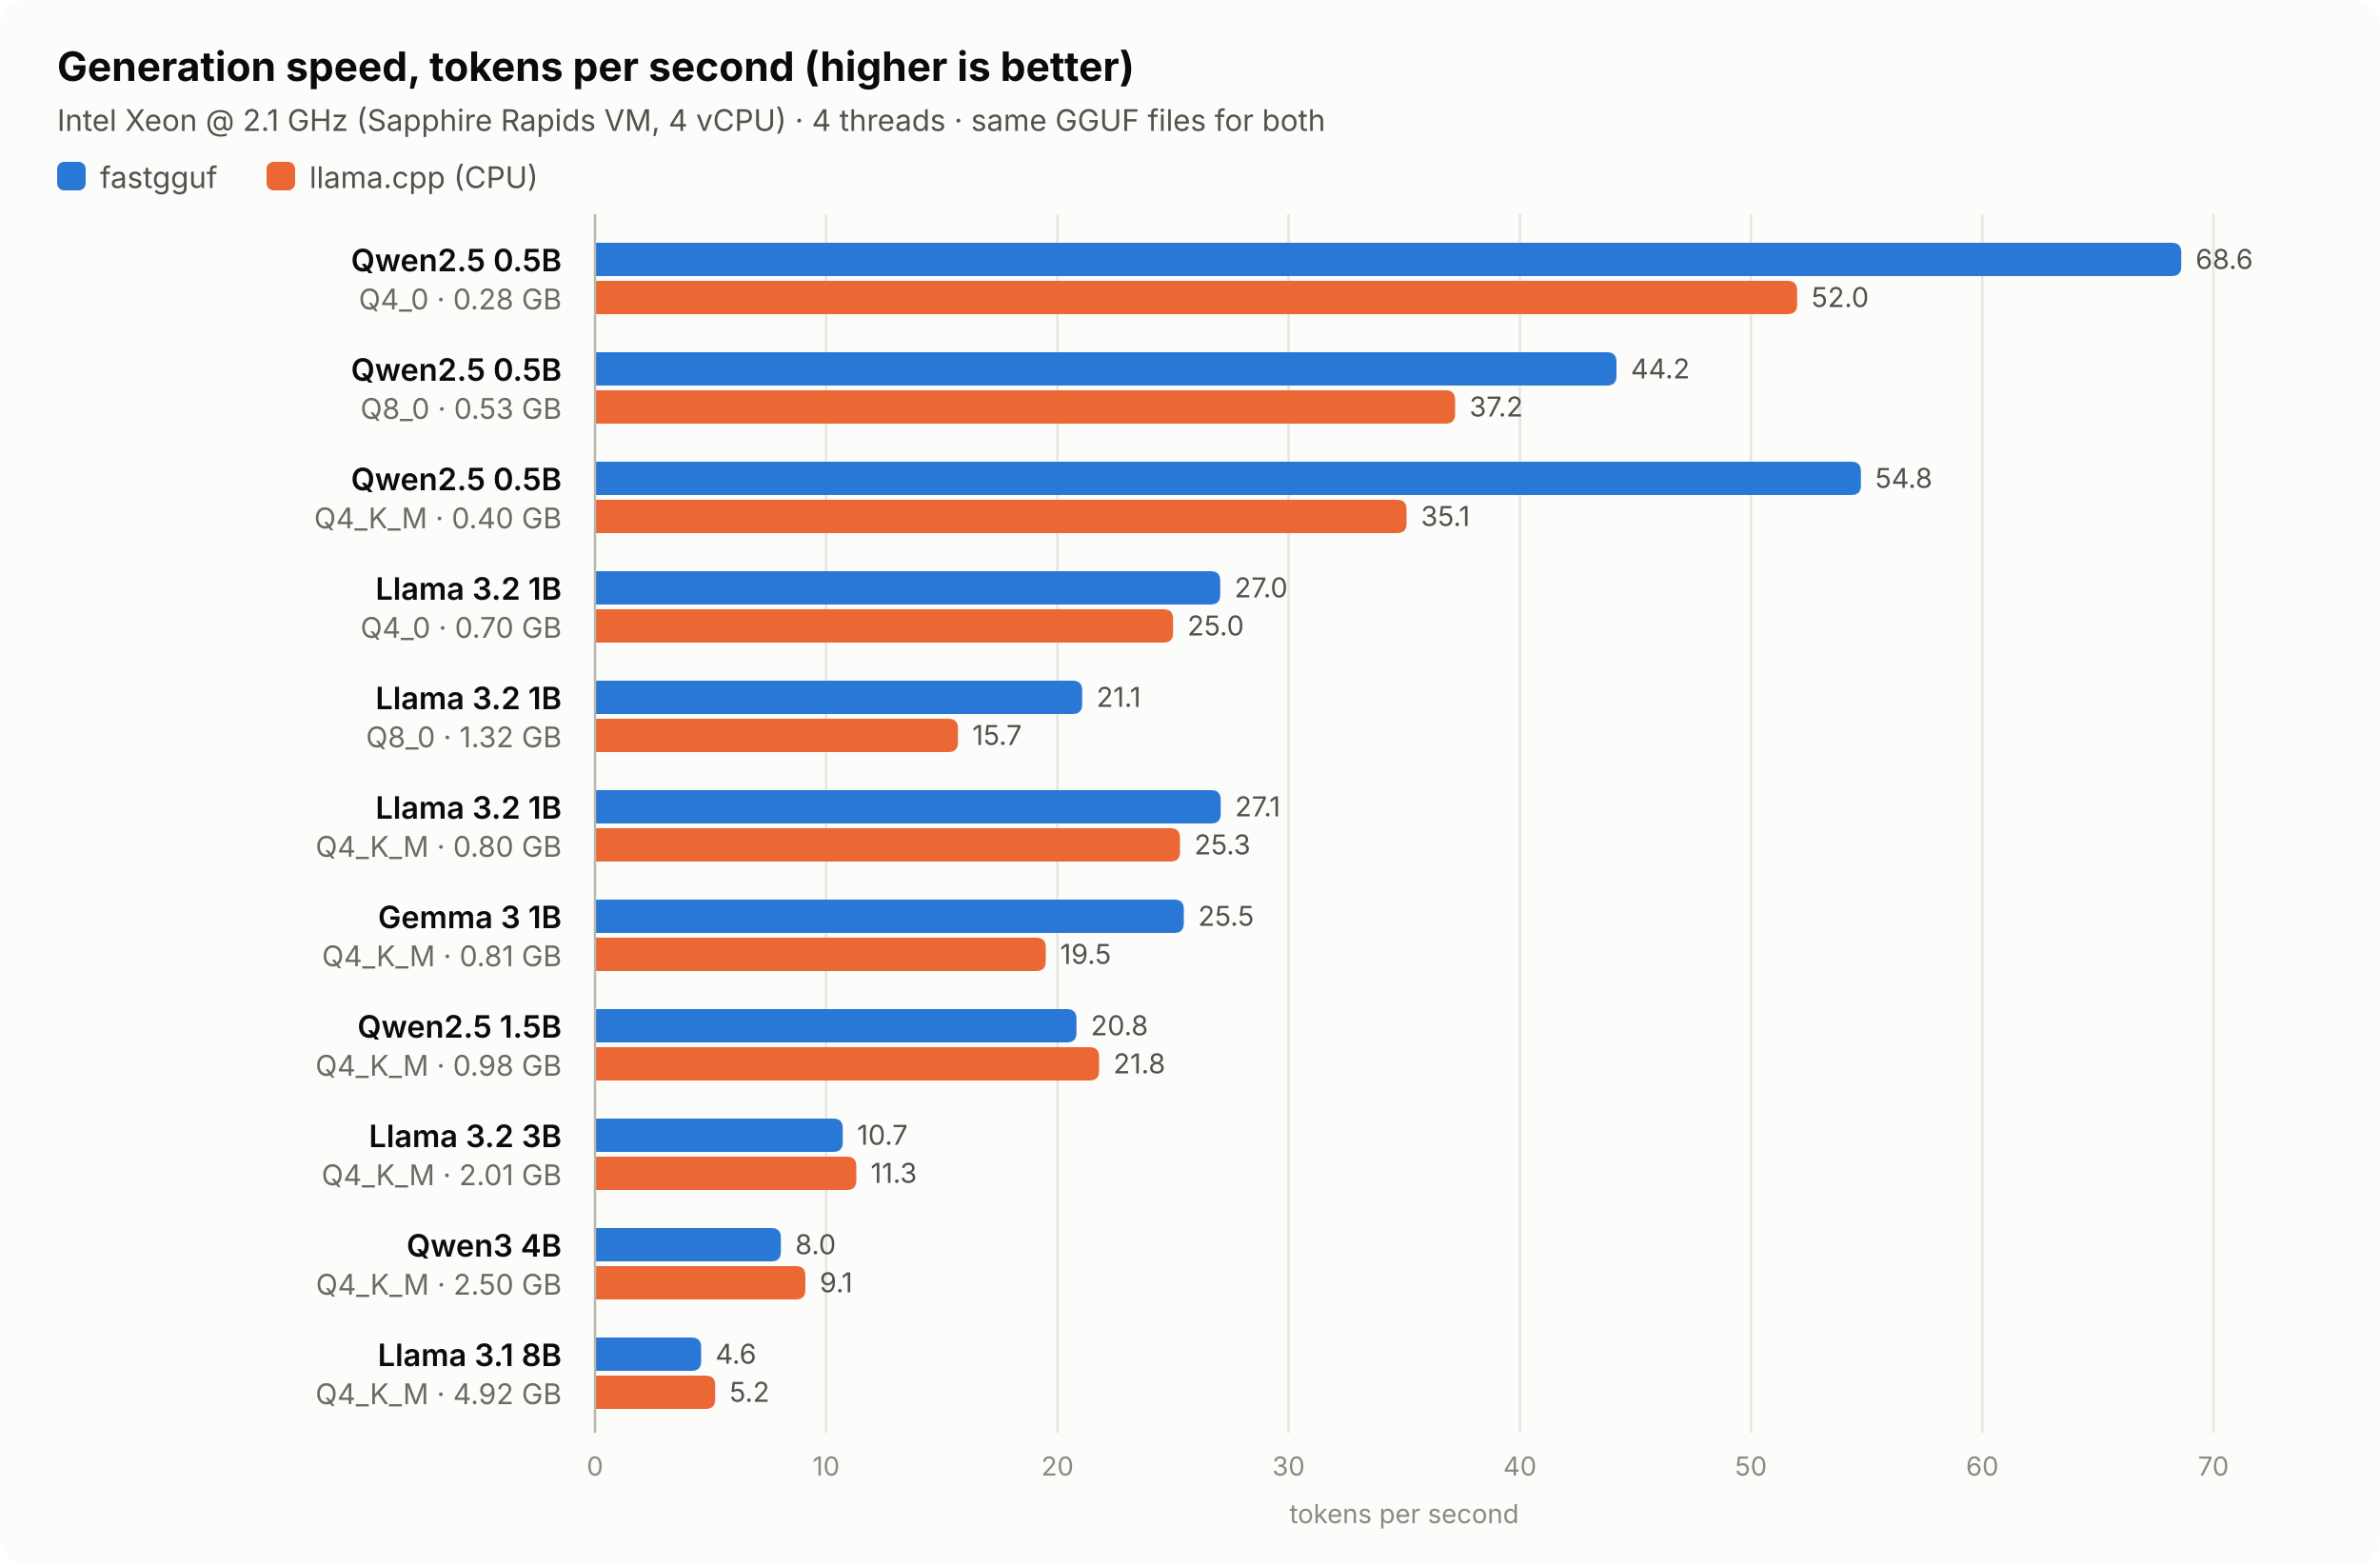
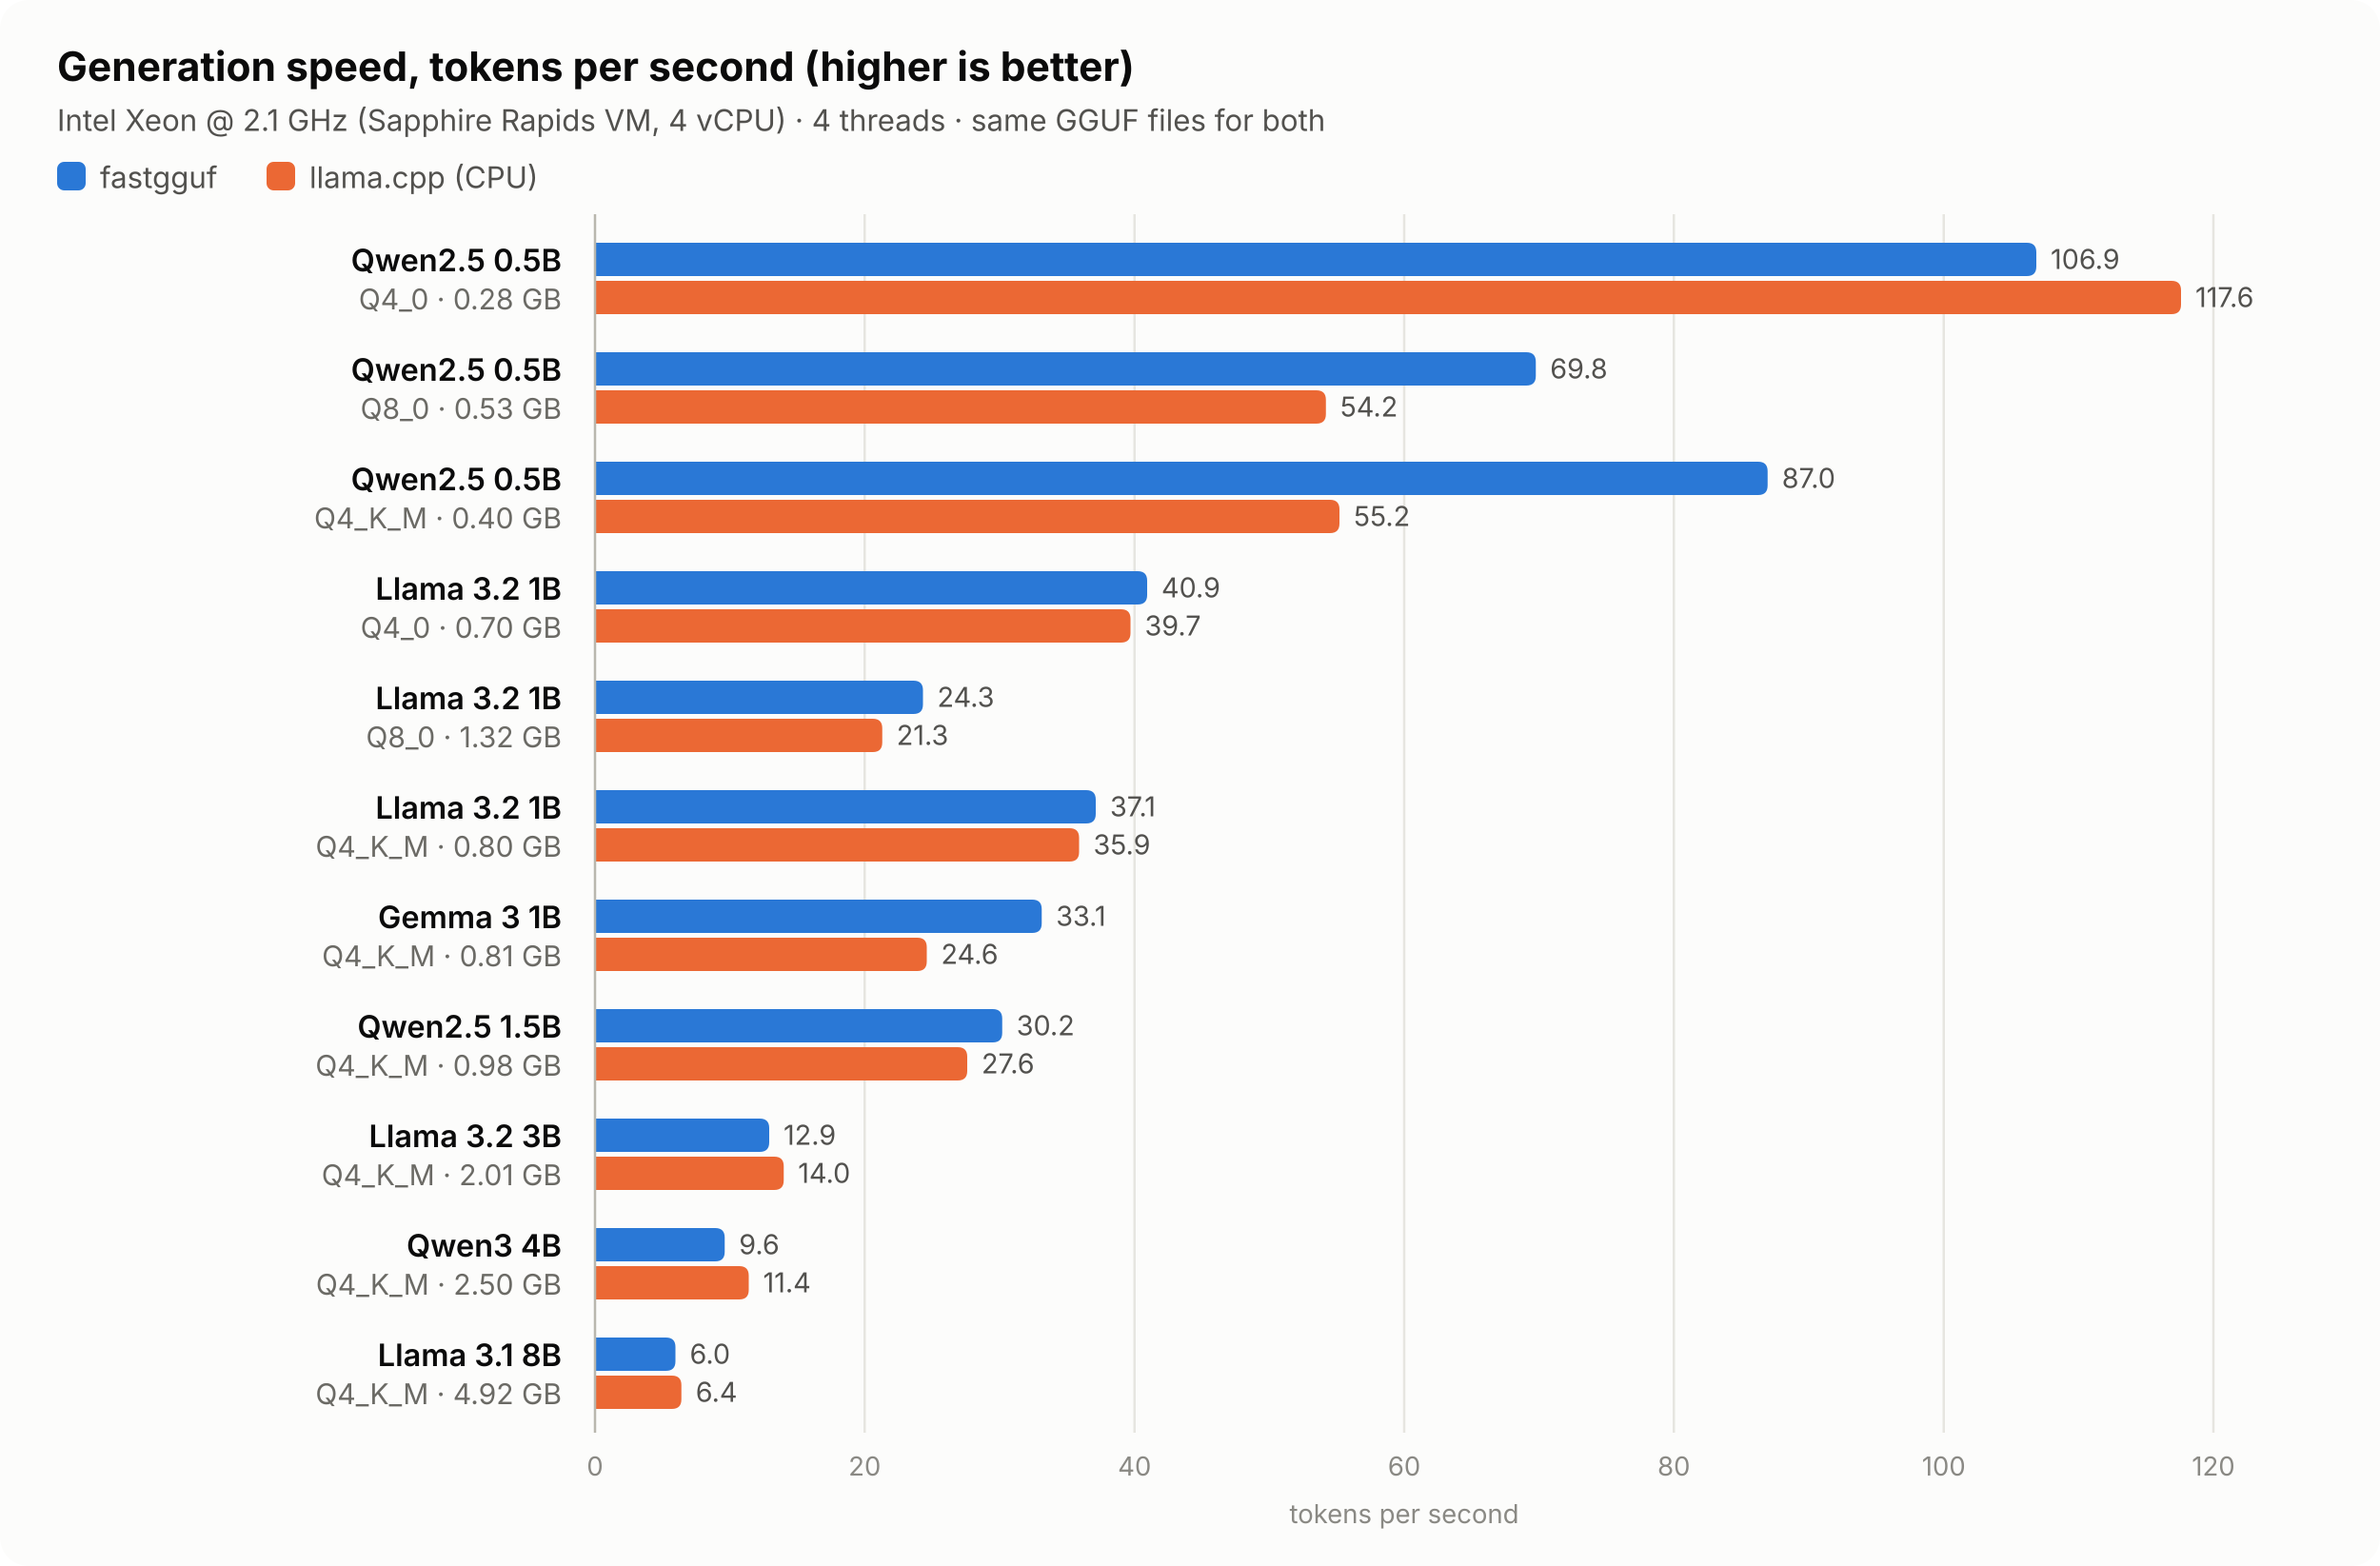
<svg xmlns="http://www.w3.org/2000/svg" viewBox="0 0 1000 658" width="1000" height="658" font-family="system-ui, -apple-system, 'Segoe UI', sans-serif">
  <style>
    .bg { fill: #fcfcfb; }
    .s1 { fill: #2a78d6; } .s2 { fill: #eb6834; }
    .h { fill: #0b0b0b; font-size: 17px; font-weight: 650; }
    .sub { fill: #52514e; font-size: 12.5px; }
    .lab { fill: #0b0b0b; font-size: 13px; font-weight: 600; }
    .lab2 { fill: #6b6a65; font-size: 12px; }
    .val { fill: #52514e; font-size: 11.5px; font-variant-numeric: tabular-nums; }
    .tick { fill: #8a8984; font-size: 11px; }
    .grid { stroke: #e6e5e0; stroke-width: 1; }
    .base { stroke: #b9b7ae; stroke-width: 1; }
    @media (prefers-color-scheme: dark) {
      .bg { fill: #1a1a19; } .s1 { fill: #3987e5; } .s2 { fill: #d95926; }
      .h, .lab { fill: #f0efec; } .sub, .val { fill: #c3c2b7; } .lab2, .tick { fill: #9a998f; }
      .grid { stroke: #2e2e2c; } .base { stroke: #55544f; }
    }
  </style>
  <rect class="bg" width="1000" height="658" rx="12" />
  <text class="h" x="24" y="34">Generation speed, tokens per second (higher is better)</text>
  <text class="sub" x="24" y="55">Intel Xeon @ 2.1 GHz (Sapphire Rapids VM, 4 vCPU) · 4 threads · same GGUF files for both</text>
  <rect class="s1" x="24" y="68" width="12" height="12" rx="3" />
  <text class="sub" x="42" y="79">fastgguf</text>
  <rect class="s2" x="112" y="68" width="12" height="12" rx="3" />
  <text class="sub" x="130" y="79">llama.cpp (CPU)</text>
  <text class="tick" x="250.0" y="620" text-anchor="middle">0</text>
-   <line class="grid" x1="347.1" y1="90" x2="347.1" y2="602" />
-   <text class="tick" x="347.1" y="620" text-anchor="middle">10</text>
-   <line class="grid" x1="444.3" y1="90" x2="444.3" y2="602" />
-   <text class="tick" x="444.3" y="620" text-anchor="middle">20</text>
-   <line class="grid" x1="541.4" y1="90" x2="541.4" y2="602" />
-   <text class="tick" x="541.4" y="620" text-anchor="middle">30</text>
-   <line class="grid" x1="638.6" y1="90" x2="638.6" y2="602" />
-   <text class="tick" x="638.6" y="620" text-anchor="middle">40</text>
-   <line class="grid" x1="735.7" y1="90" x2="735.7" y2="602" />
-   <text class="tick" x="735.7" y="620" text-anchor="middle">50</text>
-   <line class="grid" x1="832.9" y1="90" x2="832.9" y2="602" />
-   <text class="tick" x="832.9" y="620" text-anchor="middle">60</text>
+   <line class="grid" x1="363.3" y1="90" x2="363.3" y2="602" />
+   <text class="tick" x="363.3" y="620" text-anchor="middle">20</text>
+   <line class="grid" x1="476.7" y1="90" x2="476.7" y2="602" />
+   <text class="tick" x="476.7" y="620" text-anchor="middle">40</text>
+   <line class="grid" x1="590.0" y1="90" x2="590.0" y2="602" />
+   <text class="tick" x="590.0" y="620" text-anchor="middle">60</text>
+   <line class="grid" x1="703.3" y1="90" x2="703.3" y2="602" />
+   <text class="tick" x="703.3" y="620" text-anchor="middle">80</text>
+   <line class="grid" x1="816.7" y1="90" x2="816.7" y2="602" />
+   <text class="tick" x="816.7" y="620" text-anchor="middle">100</text>
  <line class="grid" x1="930.0" y1="90" x2="930.0" y2="602" />
-   <text class="tick" x="930.0" y="620" text-anchor="middle">70</text>
+   <text class="tick" x="930.0" y="620" text-anchor="middle">120</text>
  <text class="lab" x="236" y="114.0" text-anchor="end">Qwen2.5 0.5B</text>
  <text class="lab2" x="236" y="130.0" text-anchor="end">Q4_0 · 0.28 GB</text>
-   <path class="s1" d="M250.0,102.0 H912.5 Q916.5,102.0 916.5,106.0 V112.0 Q916.5,116.0 912.5,116.0 H250.0 Z" />
-   <text class="val" x="922.5" y="113.0">68.6</text>
-   <path class="s2" d="M250.0,118.0 H751.1 Q755.1,118.0 755.1,122.0 V128.0 Q755.1,132.0 751.1,132.0 H250.0 Z" />
-   <text class="val" x="761.1" y="129.0">52.0</text>
+   <path class="s1" d="M250.0,102.0 H851.6 Q855.6,102.0 855.6,106.0 V112.0 Q855.6,116.0 851.6,116.0 H250.0 Z" />
+   <text class="val" x="861.6" y="113.0">106.9</text>
+   <path class="s2" d="M250.0,118.0 H912.4 Q916.4,118.0 916.4,122.0 V128.0 Q916.4,132.0 912.4,132.0 H250.0 Z" />
+   <text class="val" x="922.4" y="129.0">117.6</text>
  <text class="lab" x="236" y="160.0" text-anchor="end">Qwen2.5 0.5B</text>
  <text class="lab2" x="236" y="176.0" text-anchor="end">Q8_0 · 0.53 GB</text>
-   <path class="s1" d="M250.0,148.0 H675.2 Q679.2,148.0 679.2,152.0 V158.0 Q679.2,162.0 675.2,162.0 H250.0 Z" />
-   <text class="val" x="685.2" y="159.0">44.2</text>
-   <path class="s2" d="M250.0,164.0 H607.4 Q611.4,164.0 611.4,168.0 V174.0 Q611.4,178.0 607.4,178.0 H250.0 Z" />
-   <text class="val" x="617.4" y="175.0">37.2</text>
+   <path class="s1" d="M250.0,148.0 H641.3 Q645.3,148.0 645.3,152.0 V158.0 Q645.3,162.0 641.3,162.0 H250.0 Z" />
+   <text class="val" x="651.3" y="159.0">69.8</text>
+   <path class="s2" d="M250.0,164.0 H553.1 Q557.1,164.0 557.1,168.0 V174.0 Q557.1,178.0 553.1,178.0 H250.0 Z" />
+   <text class="val" x="563.1" y="175.0">54.2</text>
  <text class="lab" x="236" y="206.0" text-anchor="end">Qwen2.5 0.5B</text>
  <text class="lab2" x="236" y="222.0" text-anchor="end">Q4_K_M · 0.40 GB</text>
-   <path class="s1" d="M250.0,194.0 H777.9 Q781.9,194.0 781.9,198.0 V204.0 Q781.9,208.0 777.9,208.0 H250.0 Z" />
-   <text class="val" x="787.9" y="205.0">54.8</text>
-   <path class="s2" d="M250.0,210.0 H587.0 Q591.0,210.0 591.0,214.0 V220.0 Q591.0,224.0 587.0,224.0 H250.0 Z" />
-   <text class="val" x="597.0" y="221.0">35.1</text>
+   <path class="s1" d="M250.0,194.0 H738.7 Q742.7,194.0 742.7,198.0 V204.0 Q742.7,208.0 738.7,208.0 H250.0 Z" />
+   <text class="val" x="748.7" y="205.0">87.0</text>
+   <path class="s2" d="M250.0,210.0 H558.8 Q562.8,210.0 562.8,214.0 V220.0 Q562.8,224.0 558.8,224.0 H250.0 Z" />
+   <text class="val" x="568.8" y="221.0">55.2</text>
  <text class="lab" x="236" y="252.0" text-anchor="end">Llama 3.2 1B</text>
  <text class="lab2" x="236" y="268.0" text-anchor="end">Q4_0 · 0.70 GB</text>
-   <path class="s1" d="M250.0,240.0 H508.7 Q512.7,240.0 512.7,244.0 V250.0 Q512.7,254.0 508.7,254.0 H250.0 Z" />
-   <text class="val" x="518.7" y="251.0">27.0</text>
-   <path class="s2" d="M250.0,256.0 H488.9 Q492.9,256.0 492.9,260.0 V266.0 Q492.9,270.0 488.9,270.0 H250.0 Z" />
-   <text class="val" x="498.9" y="267.0">25.0</text>
+   <path class="s1" d="M250.0,240.0 H478.0 Q482.0,240.0 482.0,244.0 V250.0 Q482.0,254.0 478.0,254.0 H250.0 Z" />
+   <text class="val" x="488.0" y="251.0">40.9</text>
+   <path class="s2" d="M250.0,256.0 H471.0 Q475.0,256.0 475.0,260.0 V266.0 Q475.0,270.0 471.0,270.0 H250.0 Z" />
+   <text class="val" x="481.0" y="267.0">39.7</text>
  <text class="lab" x="236" y="298.0" text-anchor="end">Llama 3.2 1B</text>
  <text class="lab2" x="236" y="314.0" text-anchor="end">Q8_0 · 1.32 GB</text>
-   <path class="s1" d="M250.0,286.0 H450.7 Q454.7,286.0 454.7,290.0 V296.0 Q454.7,300.0 450.7,300.0 H250.0 Z" />
-   <text class="val" x="460.7" y="297.0">21.1</text>
-   <path class="s2" d="M250.0,302.0 H398.5 Q402.5,302.0 402.5,306.0 V312.0 Q402.5,316.0 398.5,316.0 H250.0 Z" />
-   <text class="val" x="408.5" y="313.0">15.7</text>
+   <path class="s1" d="M250.0,286.0 H383.8 Q387.8,286.0 387.8,290.0 V296.0 Q387.8,300.0 383.8,300.0 H250.0 Z" />
+   <text class="val" x="393.8" y="297.0">24.3</text>
+   <path class="s2" d="M250.0,302.0 H366.7 Q370.7,302.0 370.7,306.0 V312.0 Q370.7,316.0 366.7,316.0 H250.0 Z" />
+   <text class="val" x="376.7" y="313.0">21.3</text>
  <text class="lab" x="236" y="344.0" text-anchor="end">Llama 3.2 1B</text>
  <text class="lab2" x="236" y="360.0" text-anchor="end">Q4_K_M · 0.80 GB</text>
-   <path class="s1" d="M250.0,332.0 H508.9 Q512.9,332.0 512.9,336.0 V342.0 Q512.9,346.0 508.9,346.0 H250.0 Z" />
-   <text class="val" x="518.9" y="343.0">27.1</text>
-   <path class="s2" d="M250.0,348.0 H491.8 Q495.8,348.0 495.8,352.0 V358.0 Q495.8,362.0 491.8,362.0 H250.0 Z" />
-   <text class="val" x="501.8" y="359.0">25.3</text>
+   <path class="s1" d="M250.0,332.0 H456.4 Q460.4,332.0 460.4,336.0 V342.0 Q460.4,346.0 456.4,346.0 H250.0 Z" />
+   <text class="val" x="466.4" y="343.0">37.1</text>
+   <path class="s2" d="M250.0,348.0 H449.4 Q453.4,348.0 453.4,352.0 V358.0 Q453.4,362.0 449.4,362.0 H250.0 Z" />
+   <text class="val" x="459.4" y="359.0">35.9</text>
  <text class="lab" x="236" y="390.0" text-anchor="end">Gemma 3 1B</text>
  <text class="lab2" x="236" y="406.0" text-anchor="end">Q4_K_M · 0.81 GB</text>
-   <path class="s1" d="M250.0,378.0 H493.4 Q497.4,378.0 497.4,382.0 V388.0 Q497.4,392.0 493.4,392.0 H250.0 Z" />
-   <text class="val" x="503.4" y="389.0">25.5</text>
-   <path class="s2" d="M250.0,394.0 H435.4 Q439.4,394.0 439.4,398.0 V404.0 Q439.4,408.0 435.4,408.0 H250.0 Z" />
-   <text class="val" x="445.4" y="405.0">19.5</text>
+   <path class="s1" d="M250.0,378.0 H433.7 Q437.7,378.0 437.7,382.0 V388.0 Q437.7,392.0 433.7,392.0 H250.0 Z" />
+   <text class="val" x="443.7" y="389.0">33.1</text>
+   <path class="s2" d="M250.0,394.0 H385.4 Q389.4,394.0 389.4,398.0 V404.0 Q389.4,408.0 385.4,408.0 H250.0 Z" />
+   <text class="val" x="395.4" y="405.0">24.6</text>
  <text class="lab" x="236" y="436.0" text-anchor="end">Qwen2.5 1.5B</text>
  <text class="lab2" x="236" y="452.0" text-anchor="end">Q4_K_M · 0.98 GB</text>
-   <path class="s1" d="M250.0,424.0 H448.3 Q452.3,424.0 452.3,428.0 V434.0 Q452.3,438.0 448.3,438.0 H250.0 Z" />
-   <text class="val" x="458.3" y="435.0">20.8</text>
-   <path class="s2" d="M250.0,440.0 H457.8 Q461.8,440.0 461.8,444.0 V450.0 Q461.8,454.0 457.8,454.0 H250.0 Z" />
-   <text class="val" x="467.8" y="451.0">21.8</text>
+   <path class="s1" d="M250.0,424.0 H417.1 Q421.1,424.0 421.1,428.0 V434.0 Q421.1,438.0 417.1,438.0 H250.0 Z" />
+   <text class="val" x="427.1" y="435.0">30.2</text>
+   <path class="s2" d="M250.0,440.0 H402.4 Q406.4,440.0 406.4,444.0 V450.0 Q406.4,454.0 402.4,454.0 H250.0 Z" />
+   <text class="val" x="412.4" y="451.0">27.6</text>
  <text class="lab" x="236" y="482.0" text-anchor="end">Llama 3.2 3B</text>
  <text class="lab2" x="236" y="498.0" text-anchor="end">Q4_K_M · 2.01 GB</text>
-   <path class="s1" d="M250.0,470.0 H350.1 Q354.1,470.0 354.1,474.0 V480.0 Q354.1,484.0 350.1,484.0 H250.0 Z" />
-   <text class="val" x="360.1" y="481.0">10.7</text>
-   <path class="s2" d="M250.0,486.0 H355.8 Q359.8,486.0 359.8,490.0 V496.0 Q359.8,500.0 355.8,500.0 H250.0 Z" />
-   <text class="val" x="365.8" y="497.0">11.3</text>
+   <path class="s1" d="M250.0,470.0 H319.2 Q323.2,470.0 323.2,474.0 V480.0 Q323.2,484.0 319.2,484.0 H250.0 Z" />
+   <text class="val" x="329.2" y="481.0">12.9</text>
+   <path class="s2" d="M250.0,486.0 H325.3 Q329.3,486.0 329.3,490.0 V496.0 Q329.3,500.0 325.3,500.0 H250.0 Z" />
+   <text class="val" x="335.3" y="497.0">14.0</text>
  <text class="lab" x="236" y="528.0" text-anchor="end">Qwen3 4B</text>
  <text class="lab2" x="236" y="544.0" text-anchor="end">Q4_K_M · 2.50 GB</text>
-   <path class="s1" d="M250.0,516.0 H324.1 Q328.1,516.0 328.1,520.0 V526.0 Q328.1,530.0 324.1,530.0 H250.0 Z" />
-   <text class="val" x="334.1" y="527.0">8.0</text>
-   <path class="s2" d="M250.0,532.0 H334.4 Q338.4,532.0 338.4,536.0 V542.0 Q338.4,546.0 334.4,546.0 H250.0 Z" />
-   <text class="val" x="344.4" y="543.0">9.1</text>
+   <path class="s1" d="M250.0,516.0 H300.5 Q304.5,516.0 304.5,520.0 V526.0 Q304.5,530.0 300.5,530.0 H250.0 Z" />
+   <text class="val" x="310.5" y="527.0">9.6</text>
+   <path class="s2" d="M250.0,532.0 H310.6 Q314.6,532.0 314.6,536.0 V542.0 Q314.6,546.0 310.6,546.0 H250.0 Z" />
+   <text class="val" x="320.6" y="543.0">11.4</text>
  <text class="lab" x="236" y="574.0" text-anchor="end">Llama 3.1 8B</text>
  <text class="lab2" x="236" y="590.0" text-anchor="end">Q4_K_M · 4.92 GB</text>
-   <path class="s1" d="M250.0,562.0 H290.6 Q294.6,562.0 294.6,566.0 V572.0 Q294.6,576.0 290.6,576.0 H250.0 Z" />
-   <text class="val" x="300.6" y="573.0">4.6</text>
-   <path class="s2" d="M250.0,578.0 H296.5 Q300.5,578.0 300.5,582.0 V588.0 Q300.5,592.0 296.5,592.0 H250.0 Z" />
-   <text class="val" x="306.5" y="589.0">5.2</text>
+   <path class="s1" d="M250.0,562.0 H279.8 Q283.8,562.0 283.8,566.0 V572.0 Q283.8,576.0 279.8,576.0 H250.0 Z" />
+   <text class="val" x="289.8" y="573.0">6.0</text>
+   <path class="s2" d="M250.0,578.0 H282.3 Q286.3,578.0 286.3,582.0 V588.0 Q286.3,592.0 282.3,592.0 H250.0 Z" />
+   <text class="val" x="292.3" y="589.0">6.4</text>
  <line class="base" x1="250" y1="90" x2="250" y2="602" />
  <text class="tick" x="590" y="640" text-anchor="middle">tokens per second</text>
</svg>
